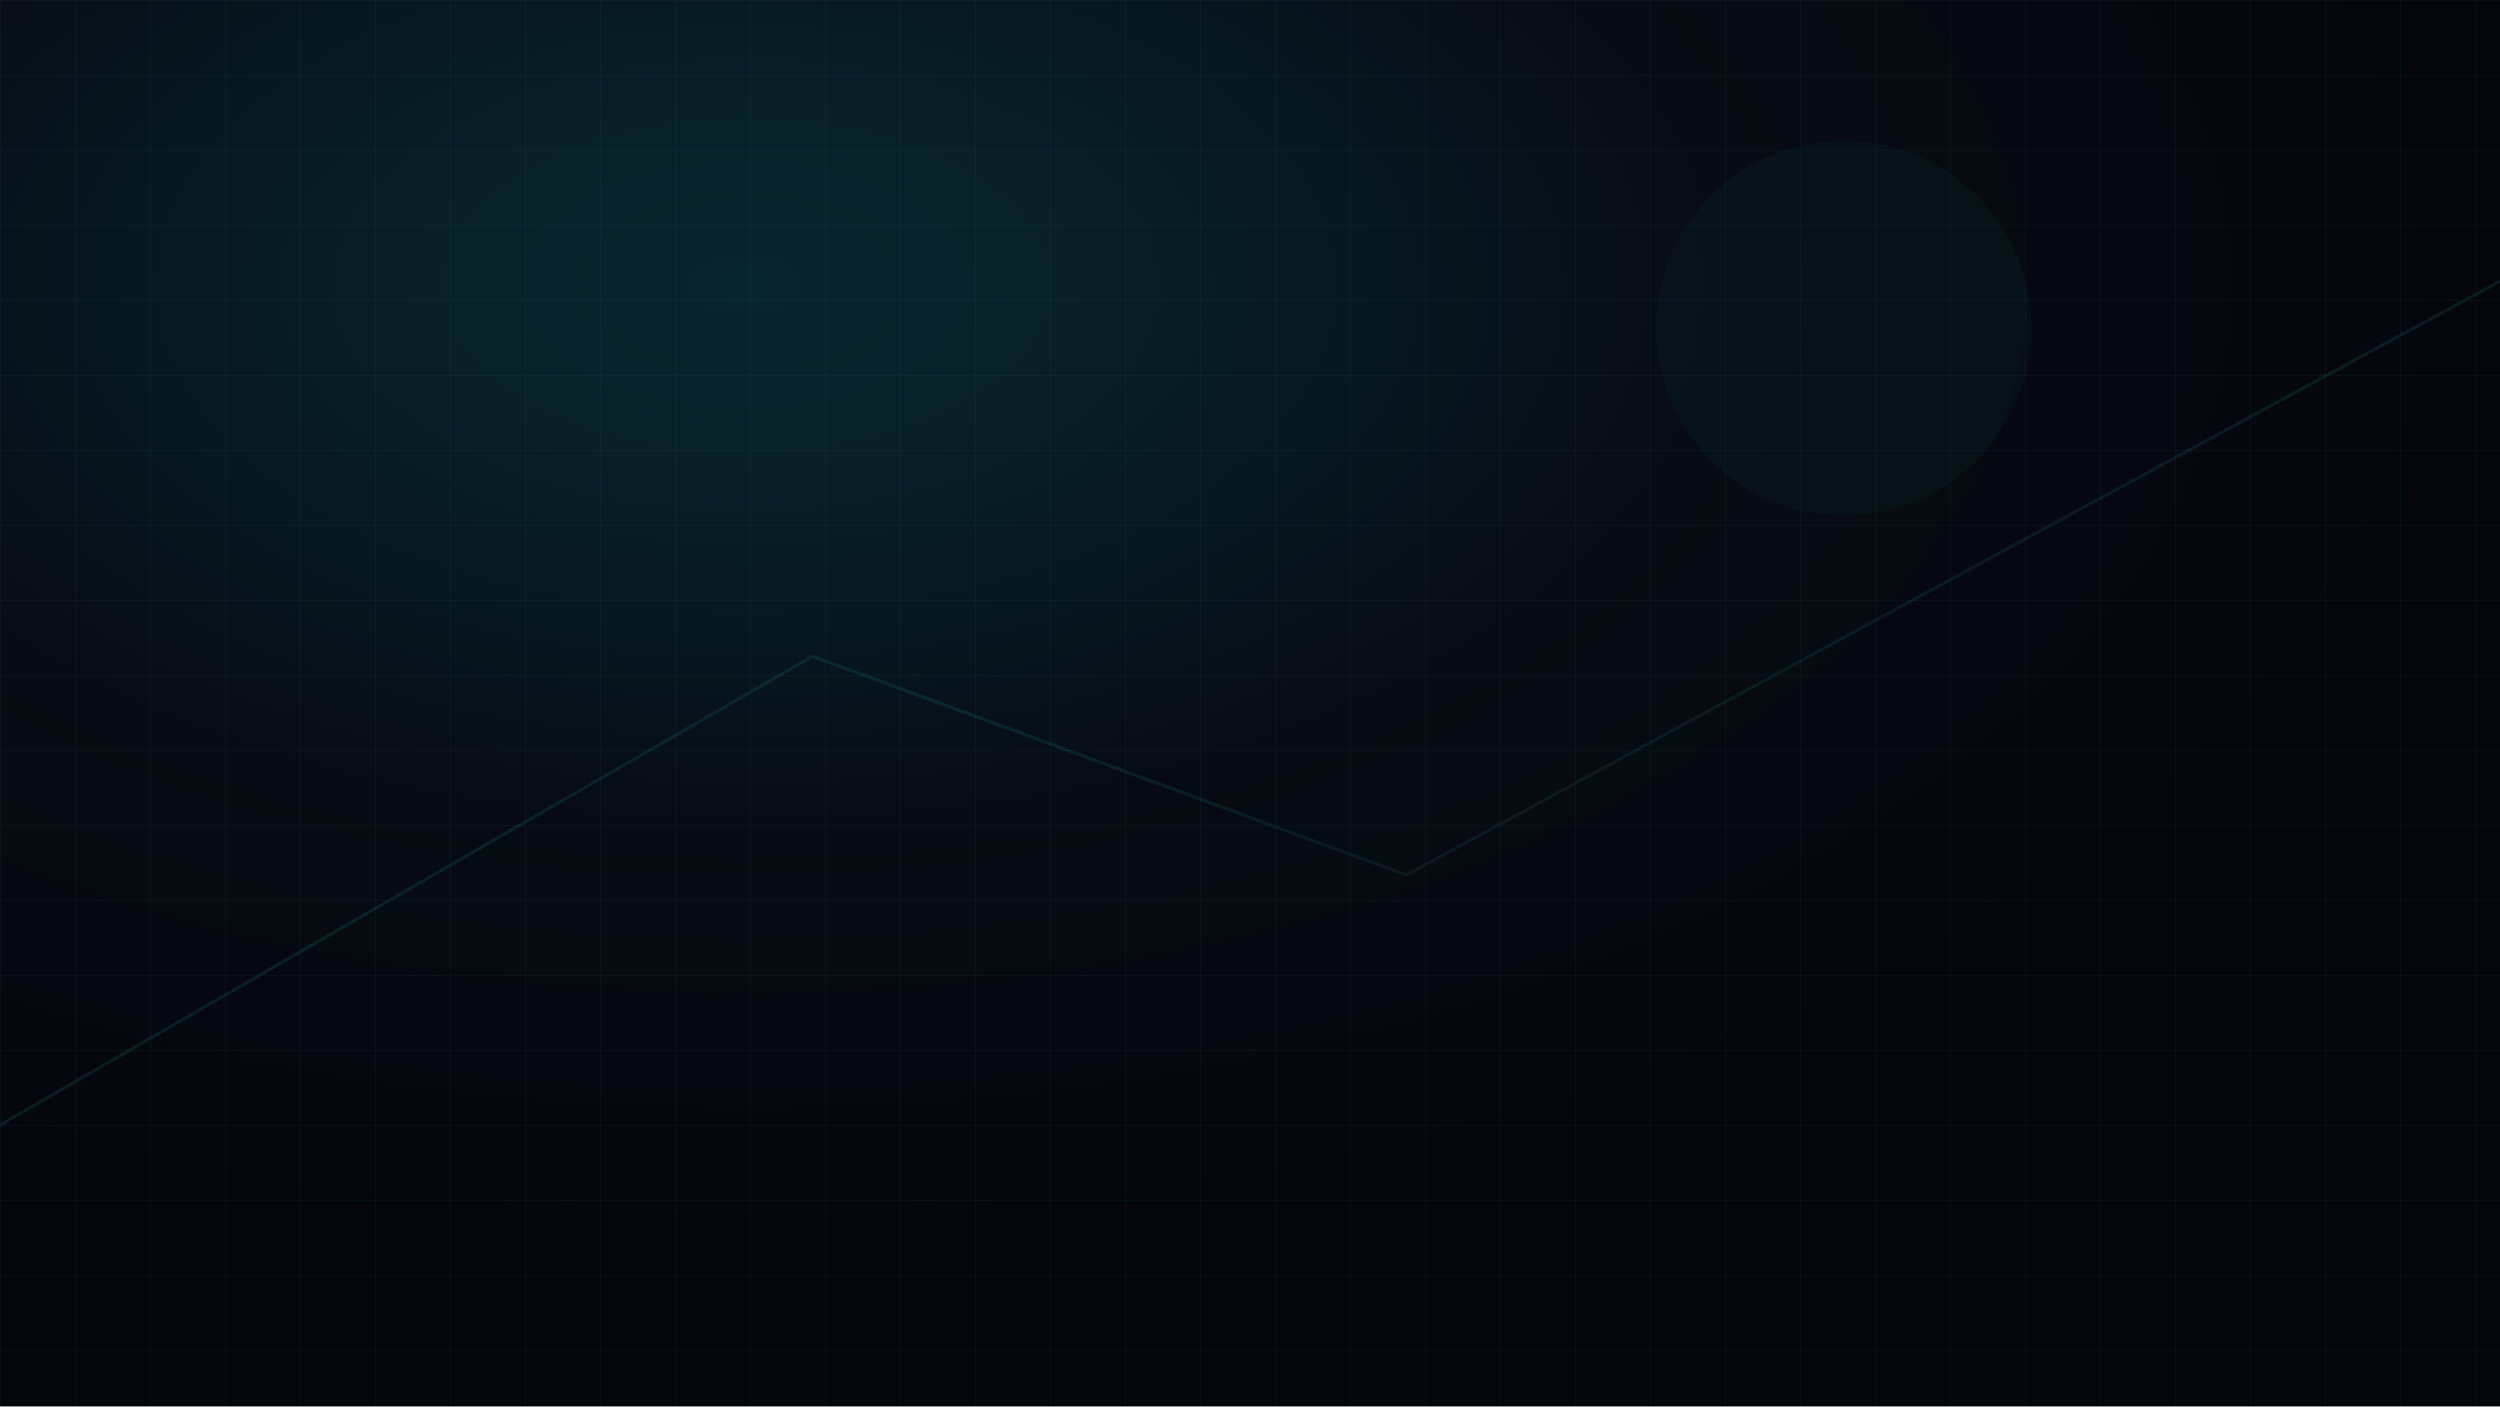
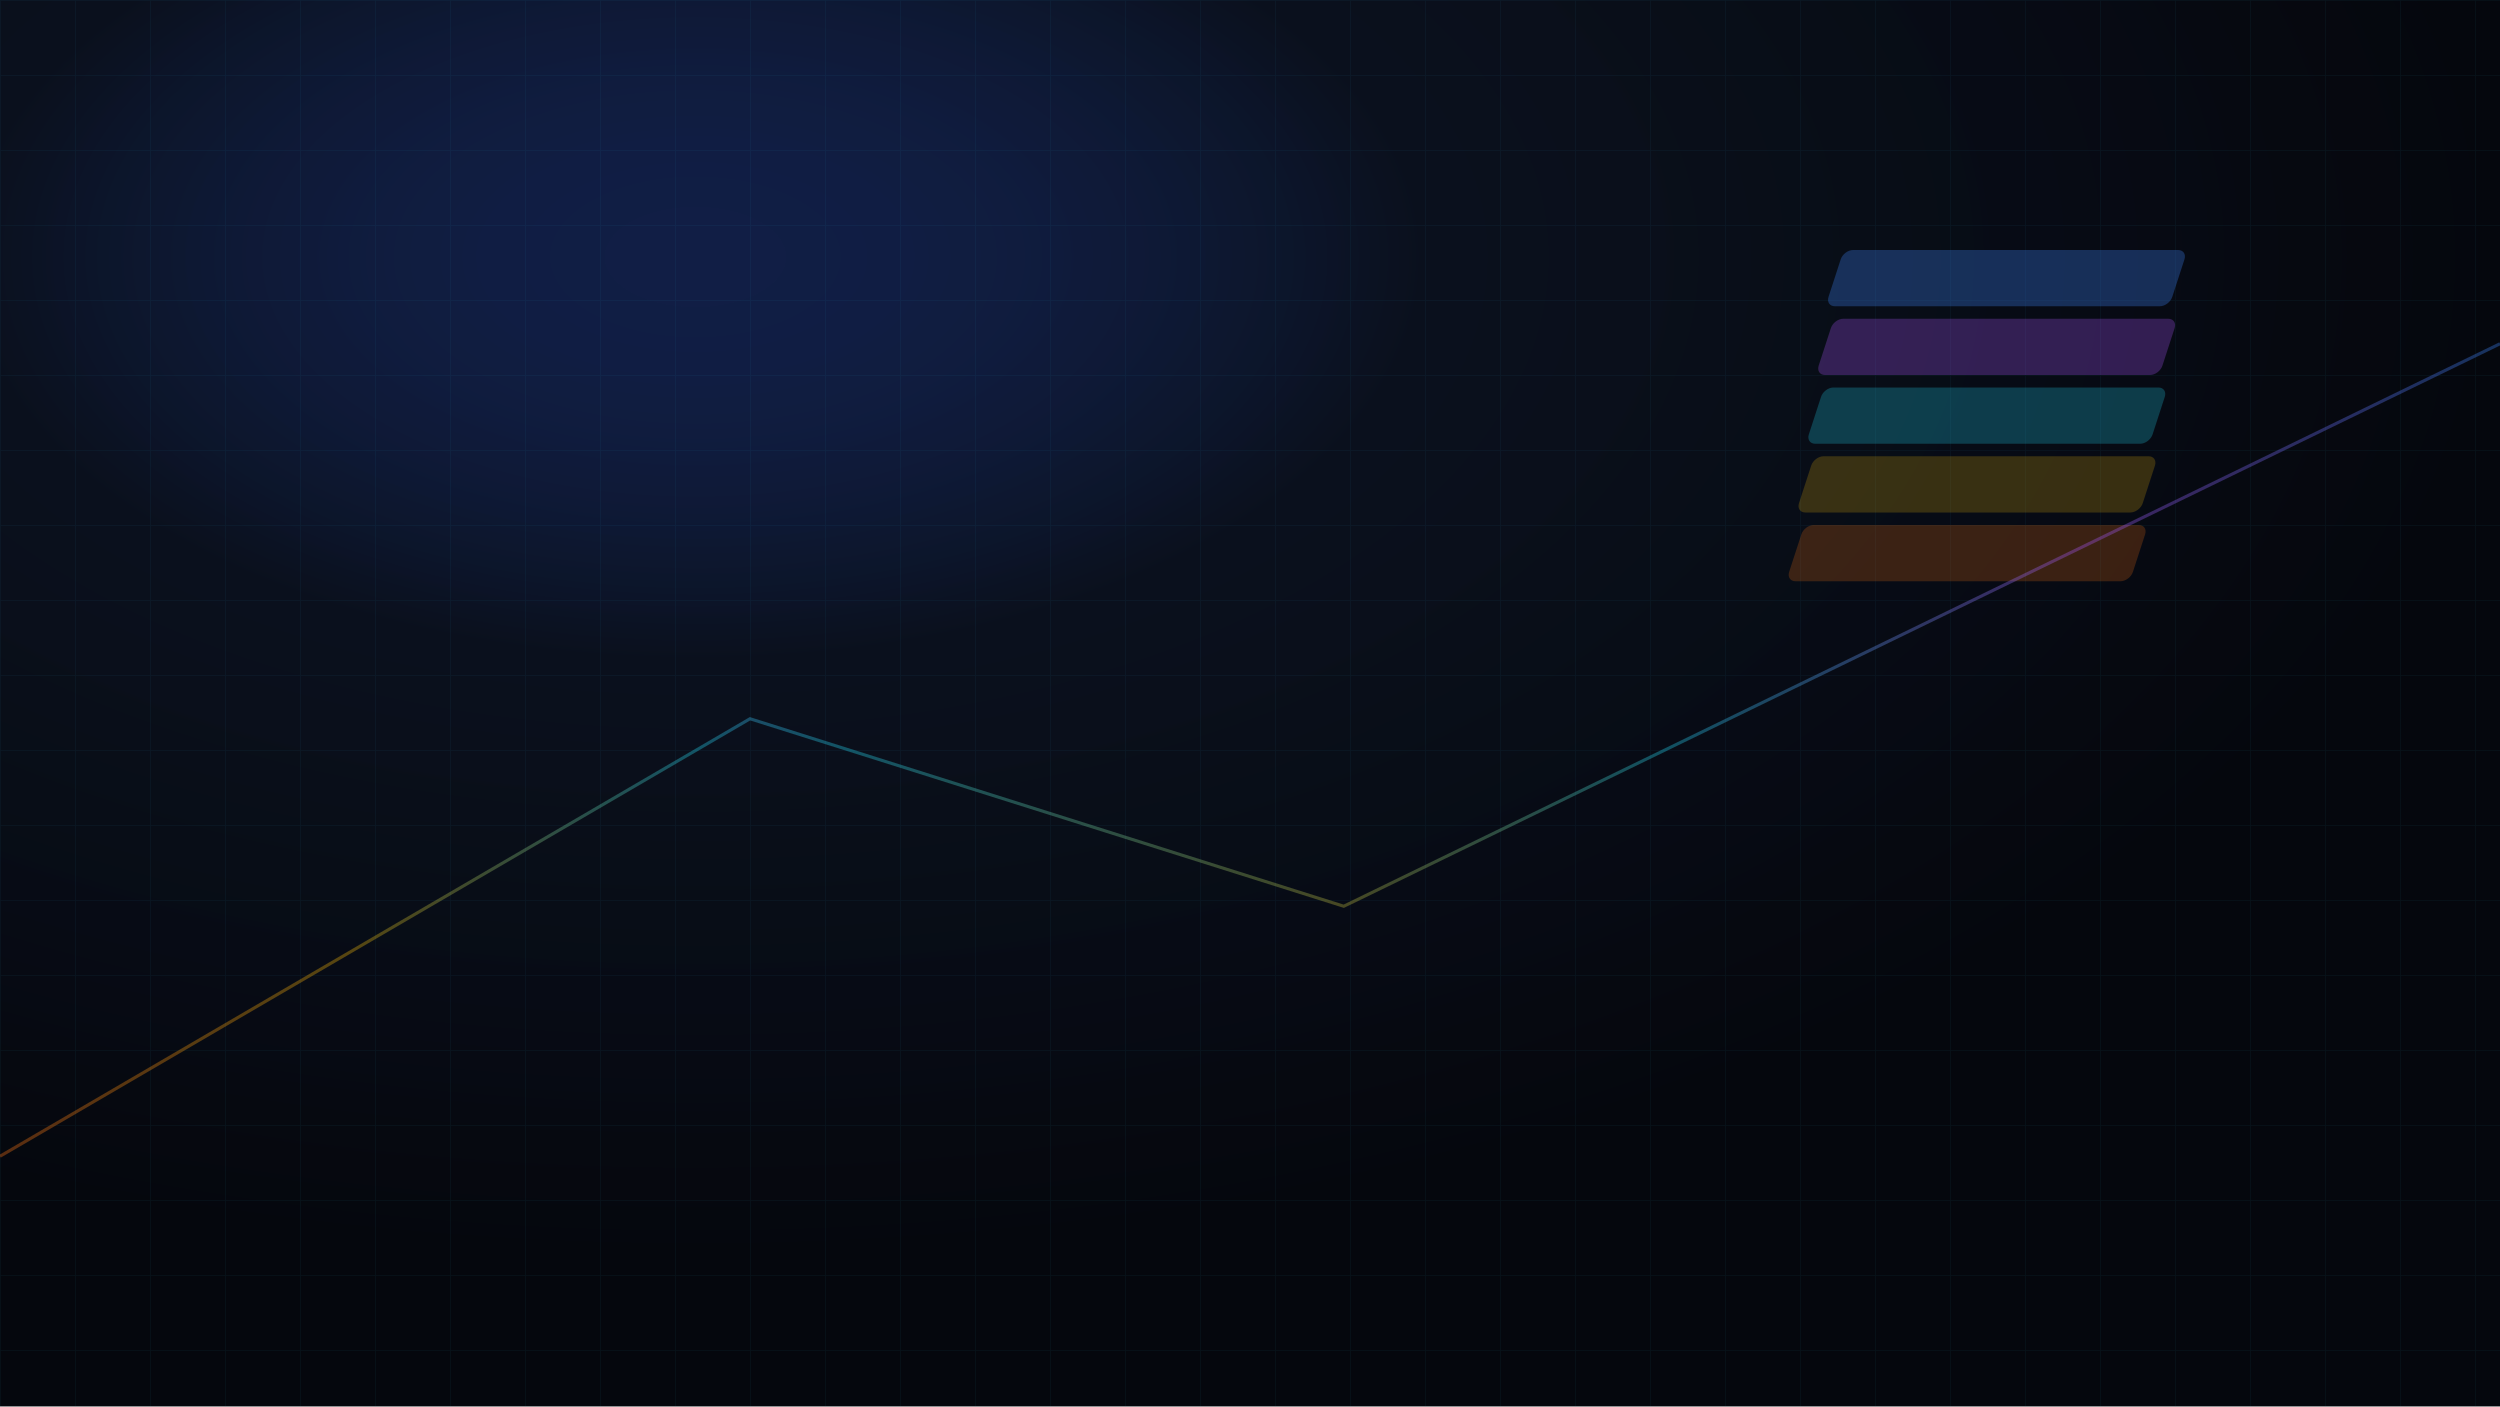
<svg xmlns="http://www.w3.org/2000/svg" width="1600" height="900" viewBox="0 0 1600 900">
  <defs>
-     <radialGradient id="g" cx="30%" cy="20%" r="70%">
-       <stop offset="0%" stop-color="#0a3a44" stop-opacity="0.55" />
-       <stop offset="55%" stop-color="#070b14" stop-opacity="0.9" />
-       <stop offset="100%" stop-color="#04060c" stop-opacity="1" />
+     <radialGradient id="wash" cx="28%" cy="18%" r="72%">
+       <stop offset="0%" stop-color="#1e3a8a" stop-opacity="0.45" />
+       <stop offset="40%" stop-color="#0b1220" stop-opacity="0.85" />
+       <stop offset="100%" stop-color="#05070d" stop-opacity="1" />
    </radialGradient>
    <pattern id="grid" width="48" height="48" patternUnits="userSpaceOnUse">
-       <path d="M48 0H0V48" fill="none" stroke="#2ec7d6" stroke-opacity="0.07" stroke-width="1" />
+       <path d="M48 0H0V48" fill="none" stroke="#22d3ee" stroke-opacity="0.06" stroke-width="1" />
    </pattern>
-     <linearGradient id="beam" x1="0" y1="0" x2="1" y2="1">
-       <stop offset="0%" stop-color="#2ec7d6" stop-opacity="0" />
-       <stop offset="45%" stop-color="#2ec7d6" stop-opacity="0.12" />
-       <stop offset="100%" stop-color="#2ec7d6" stop-opacity="0" />
+     <linearGradient id="stack" x1="0" y1="0" x2="0" y2="1">
+       <stop offset="0%" stop-color="#3b82f6" />
+       <stop offset="25%" stop-color="#a855f7" />
+       <stop offset="50%" stop-color="#22d3ee" />
+       <stop offset="75%" stop-color="#eab308" />
+       <stop offset="100%" stop-color="#f97316" />
    </linearGradient>
  </defs>
-   <rect width="1600" height="900" fill="#05080f" />
-   <rect width="1600" height="900" fill="url(#g)" />
+   <rect width="1600" height="900" fill="#05070d" />
+   <rect width="1600" height="900" fill="url(#wash)" />
  <rect width="1600" height="900" fill="url(#grid)" />
-   <path d="M0 720 L520 420 L900 560 L1600 180" fill="none" stroke="url(#beam)" stroke-width="2" />
-   <circle cx="1180" cy="210" r="120" fill="#2ec7d6" fill-opacity="0.04" />
+   <g transform="translate(1180 160) skewX(-18)" opacity="0.55">
+     <rect x="0" y="0" width="220" height="36" rx="6" fill="#3b82f6" fill-opacity="0.55" />
+     <rect x="8" y="44" width="220" height="36" rx="6" fill="#a855f7" fill-opacity="0.5" />
+     <rect x="16" y="88" width="220" height="36" rx="6" fill="#22d3ee" fill-opacity="0.45" />
+     <rect x="24" y="132" width="220" height="36" rx="6" fill="#eab308" fill-opacity="0.4" />
+     <rect x="32" y="176" width="220" height="36" rx="6" fill="#f97316" fill-opacity="0.4" />
+   </g>
+   <path d="M0 740 L480 460 L860 580 L1600 220" fill="none" stroke="url(#stack)" stroke-opacity="0.35" stroke-width="2" />
</svg>
